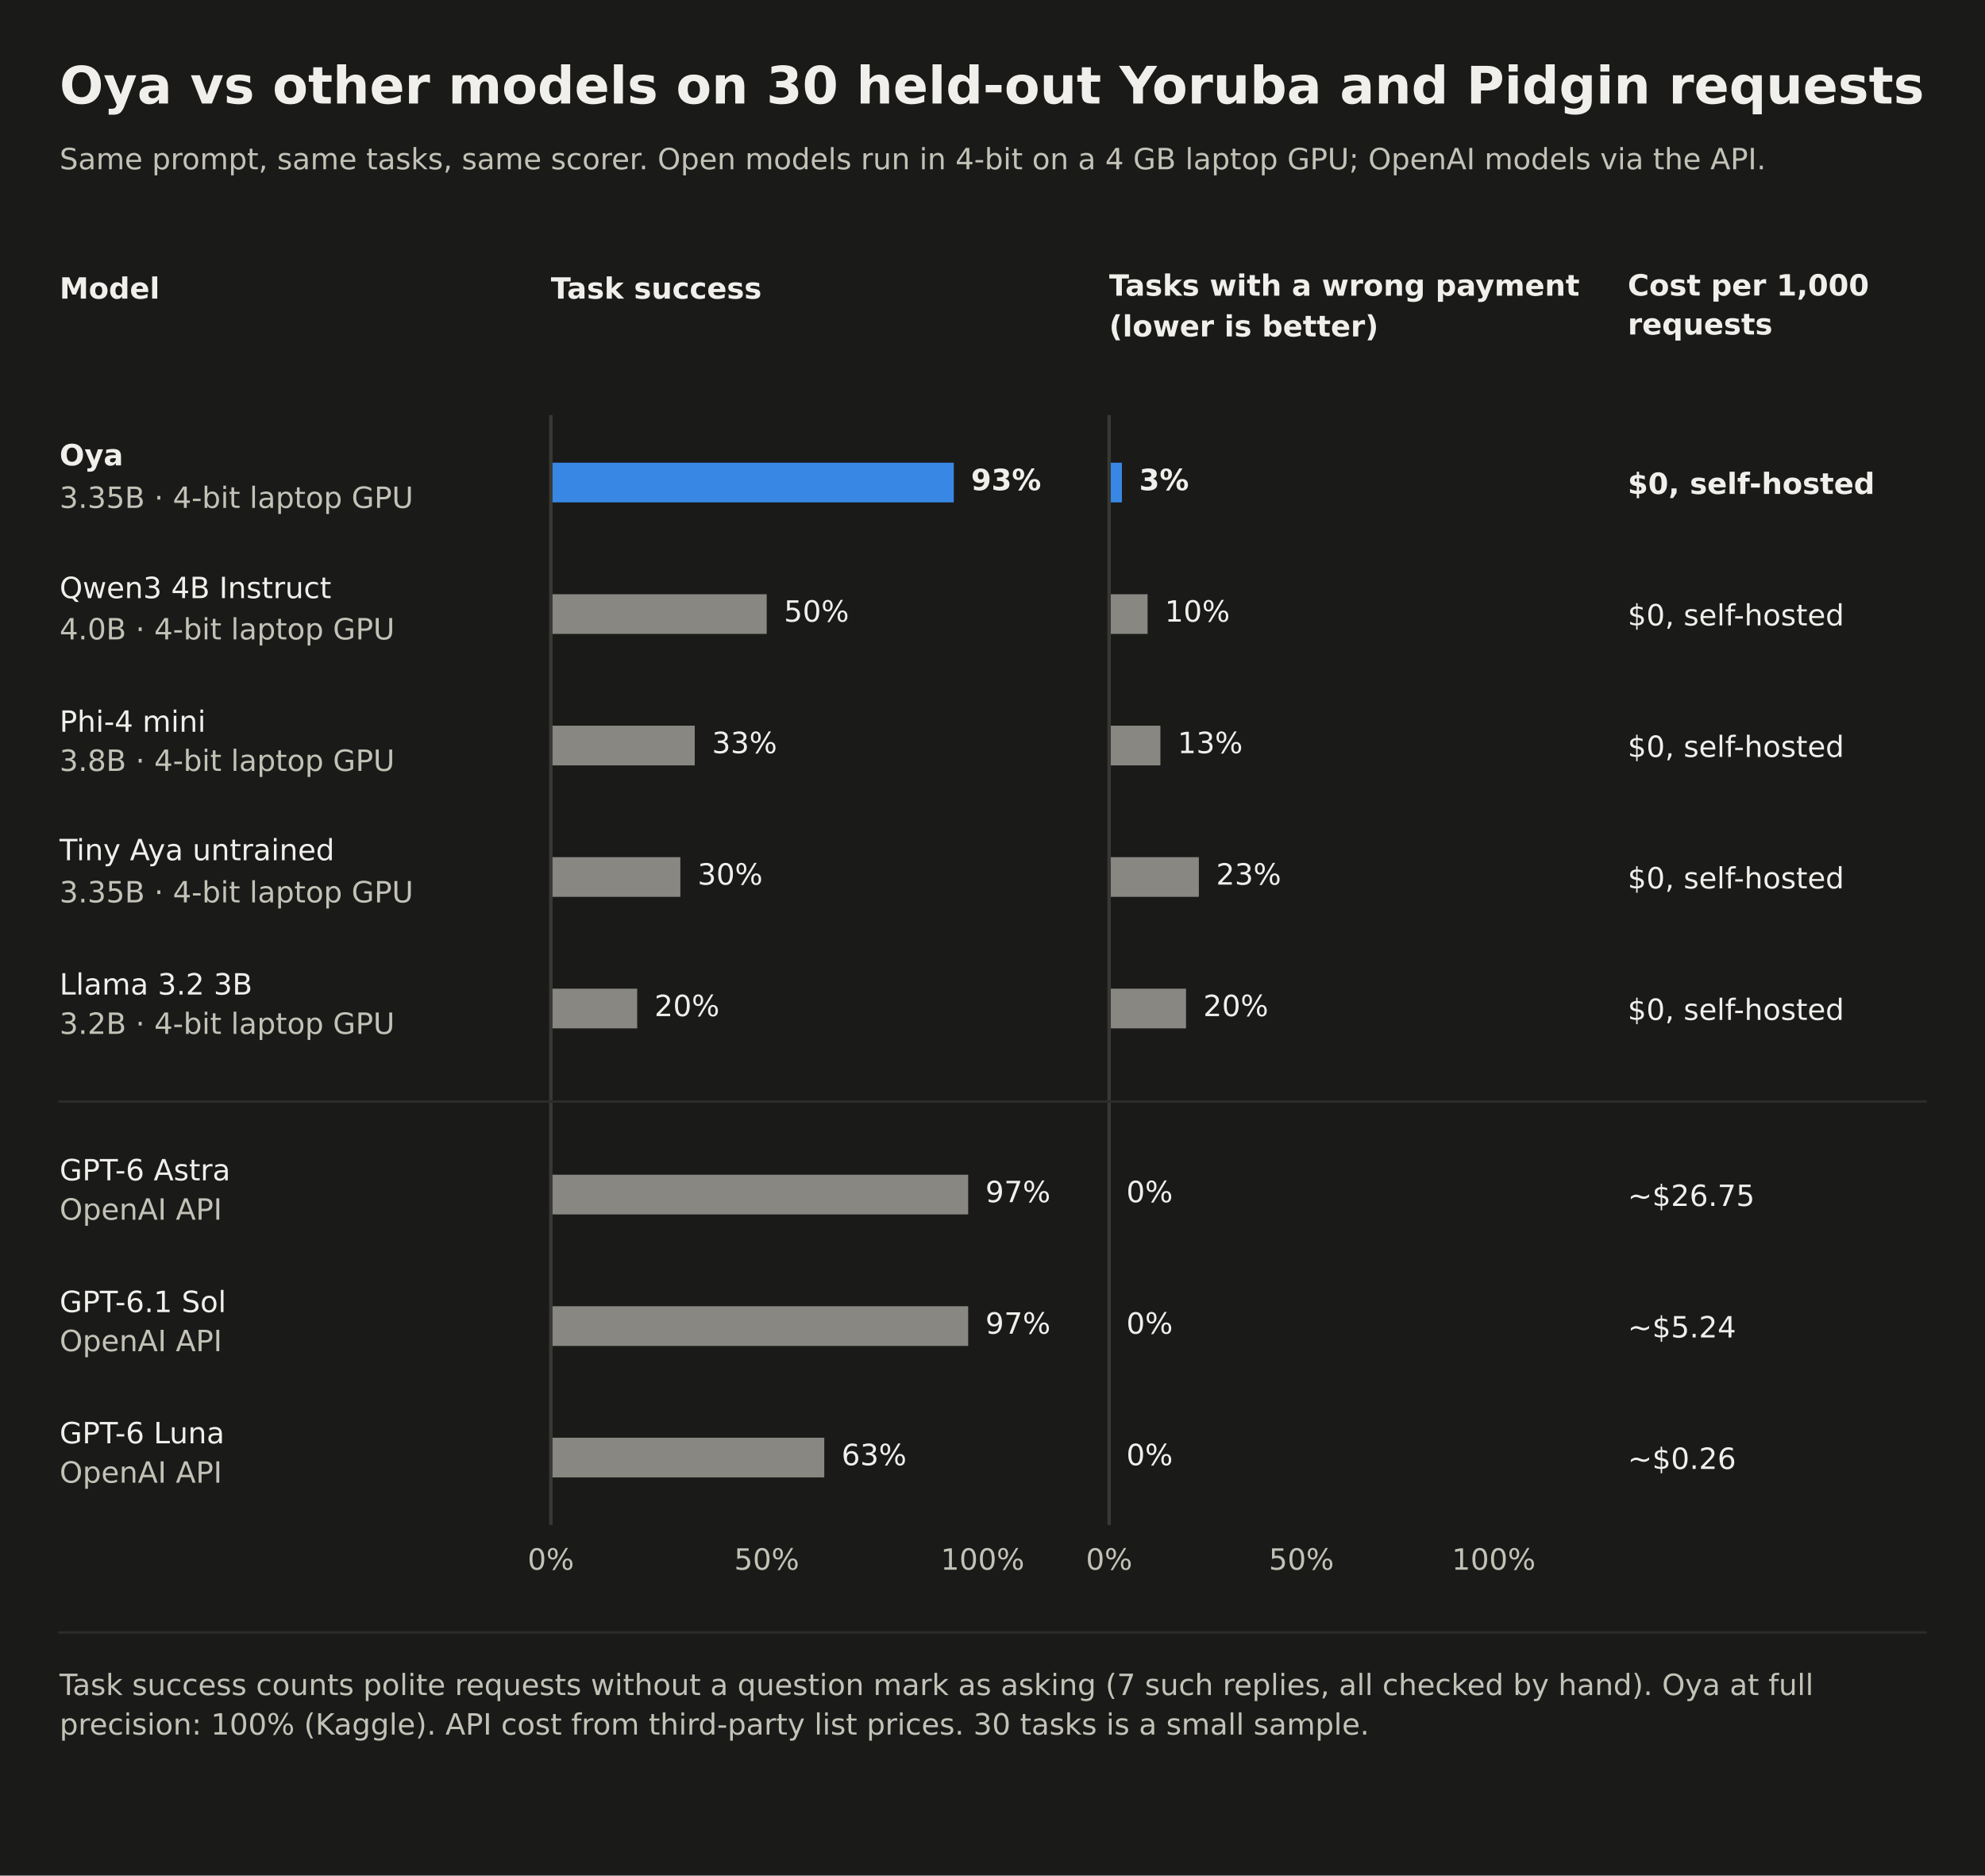
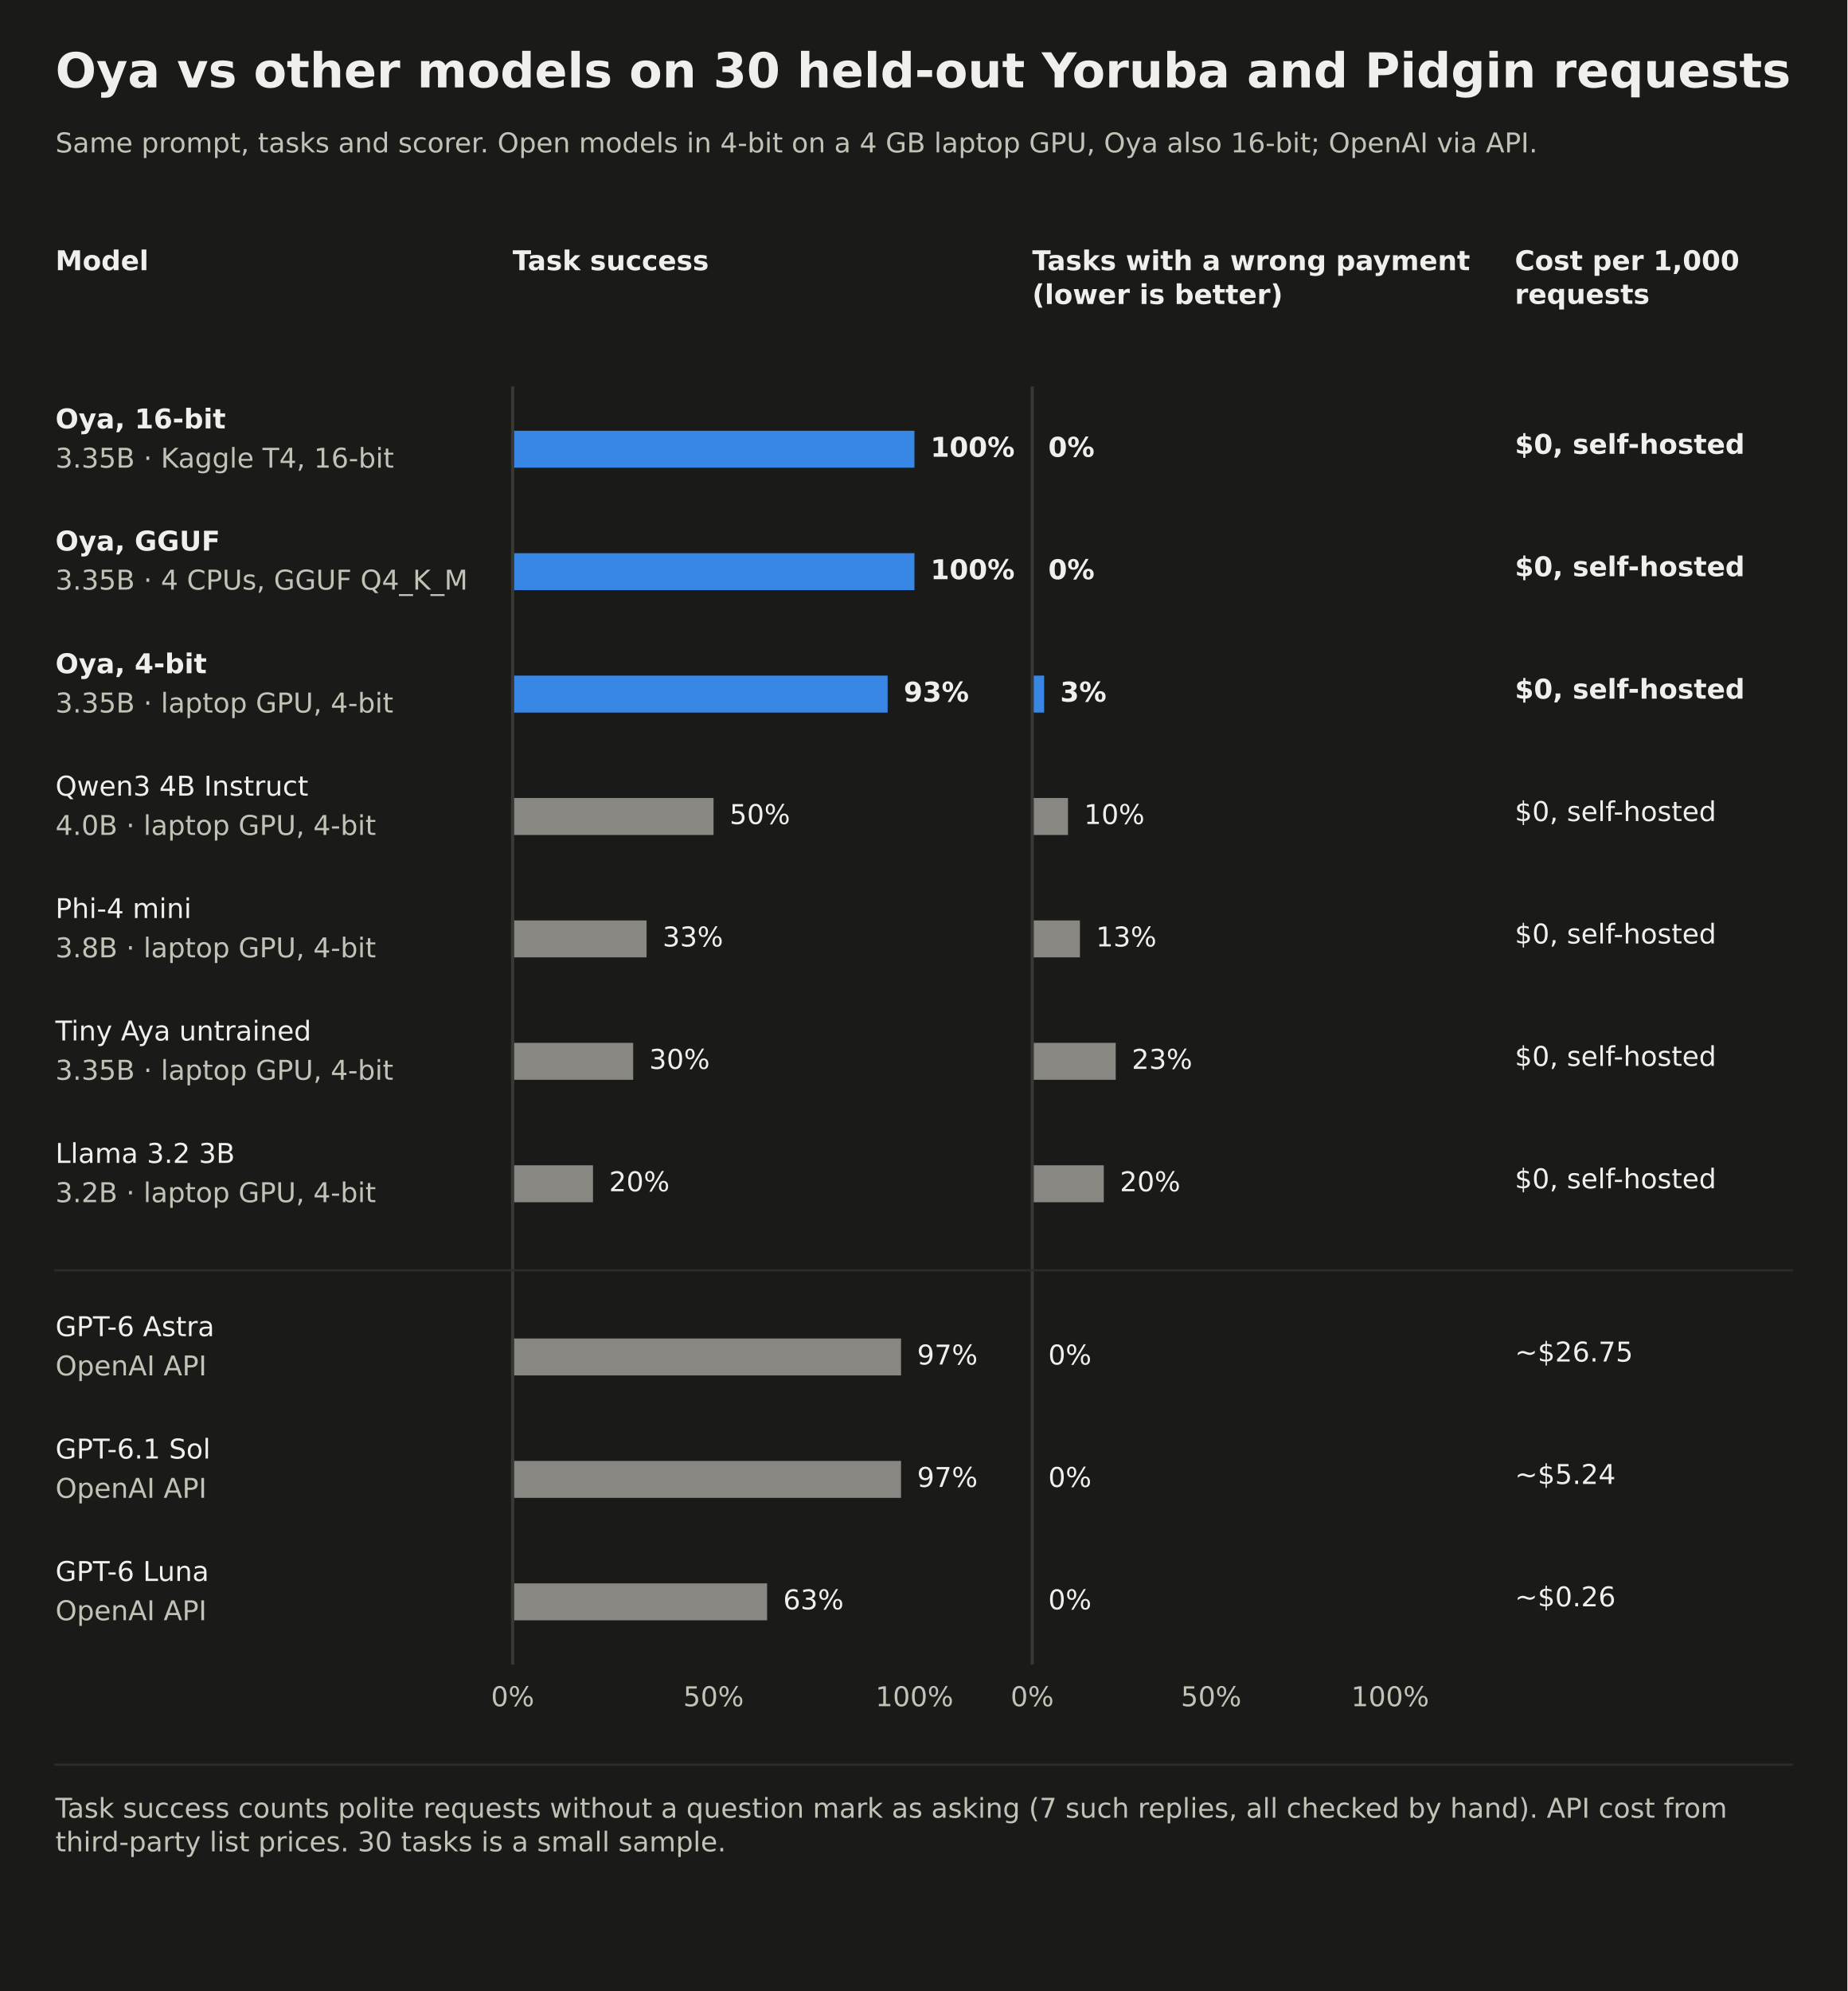
- <svg xmlns="http://www.w3.org/2000/svg" width="576pt" height="544.32pt" viewBox="0 0 576 544.32" version="1.1">
+ <svg xmlns="http://www.w3.org/2000/svg" width="576pt" height="620.64pt" viewBox="0 0 576 620.64" version="1.1">
  <defs>
    <style type="text/css">*{stroke-linejoin: round; stroke-linecap: butt}</style>
  </defs>
  <g id="figure_1">
    <g id="patch_1">
-       <path d="M 0 544.32  L 576 544.32  L 576 0  L 0 0  z " style="fill: #1a1a19" />
+       <path d="M 0 620.64  L 576 620.64  L 576 0  L 0 0  z " style="fill: #1a1a19" />
    </g>
    <g id="axes_1">
      <g id="patch_2">
-         <path d="M 159.84 442.08  L 285.12 442.08  L 285.12 120.96  L 159.84 120.96  z " style="fill: #1a1a19" />
+         <path d="M 159.84 518.4  L 285.12 518.4  L 285.12 120.96  L 159.84 120.96  z " style="fill: #1a1a19" />
      </g>
      <g id="matplotlib.axis_1">
        <g id="xtick_1">
          <g id="line2d_1" />
          <g id="text_1">
-             <text style="font-size: 8.5px; font-family: 'DejaVu Sans'; text-anchor: middle; fill: #c3c2b7" x="159.84" y="455.538" transform="rotate(-0 159.84 455.538)">0%</text>
+             <text style="font-size: 8.5px; font-family: 'DejaVu Sans'; text-anchor: middle; fill: #c3c2b7" x="159.84" y="531.859" transform="rotate(-0 159.84 531.8587)">0%</text>
          </g>
        </g>
        <g id="xtick_2">
          <g id="line2d_2" />
          <g id="text_2">
-             <text style="font-size: 8.5px; font-family: 'DejaVu Sans'; text-anchor: middle; fill: #c3c2b7" x="222.48" y="455.538" transform="rotate(-0 222.48 455.538)">50%</text>
+             <text style="font-size: 8.5px; font-family: 'DejaVu Sans'; text-anchor: middle; fill: #c3c2b7" x="222.48" y="531.859" transform="rotate(-0 222.48 531.8587)">50%</text>
          </g>
        </g>
        <g id="xtick_3">
          <g id="line2d_3" />
          <g id="text_3">
-             <text style="font-size: 8.5px; font-family: 'DejaVu Sans'; text-anchor: middle; fill: #c3c2b7" x="285.12" y="455.538" transform="rotate(-0 285.12 455.538)">100%</text>
+             <text style="font-size: 8.5px; font-family: 'DejaVu Sans'; text-anchor: middle; fill: #c3c2b7" x="285.12" y="531.859" transform="rotate(-0 285.12 531.8587)">100%</text>
          </g>
        </g>
      </g>
      <g id="matplotlib.axis_2" />
      <g id="patch_3">
-         <path d="M 159.84 134.28  L 276.768 134.28  L 276.768 145.8  L 159.84 145.8  z " clip-path="url(#p529f5c0569)" style="fill: #3987e5" />
+         <path d="M 159.84 134.28  L 285.12 134.28  L 285.12 145.8  L 159.84 145.8  z " clip-path="url(#p797c6ce56a)" style="fill: #3987e5" />
      </g>
      <g id="patch_4">
-         <path d="M 159.84 172.44  L 222.48 172.44  L 222.48 183.96  L 159.84 183.96  z " clip-path="url(#p529f5c0569)" style="fill: #898781" />
+         <path d="M 159.84 172.44  L 285.12 172.44  L 285.12 183.96  L 159.84 183.96  z " clip-path="url(#p797c6ce56a)" style="fill: #3987e5" />
      </g>
      <g id="patch_5">
-         <path d="M 159.84 210.6  L 201.6 210.6  L 201.6 222.12  L 159.84 222.12  z " clip-path="url(#p529f5c0569)" style="fill: #898781" />
+         <path d="M 159.84 210.6  L 276.768 210.6  L 276.768 222.12  L 159.84 222.12  z " clip-path="url(#p797c6ce56a)" style="fill: #3987e5" />
      </g>
      <g id="patch_6">
-         <path d="M 159.84 248.76  L 197.424 248.76  L 197.424 260.28  L 159.84 260.28  z " clip-path="url(#p529f5c0569)" style="fill: #898781" />
+         <path d="M 159.84 248.76  L 222.48 248.76  L 222.48 260.28  L 159.84 260.28  z " clip-path="url(#p797c6ce56a)" style="fill: #898781" />
      </g>
      <g id="patch_7">
-         <path d="M 159.84 286.92  L 184.896 286.92  L 184.896 298.44  L 159.84 298.44  z " clip-path="url(#p529f5c0569)" style="fill: #898781" />
+         <path d="M 159.84 286.92  L 201.6 286.92  L 201.6 298.44  L 159.84 298.44  z " clip-path="url(#p797c6ce56a)" style="fill: #898781" />
      </g>
      <g id="patch_8">
-         <path d="M 159.84 340.92  L 280.944 340.92  L 280.944 352.44  L 159.84 352.44  z " clip-path="url(#p529f5c0569)" style="fill: #898781" />
+         <path d="M 159.84 325.08  L 197.424 325.08  L 197.424 336.6  L 159.84 336.6  z " clip-path="url(#p797c6ce56a)" style="fill: #898781" />
      </g>
      <g id="patch_9">
-         <path d="M 159.84 379.08  L 280.944 379.08  L 280.944 390.6  L 159.84 390.6  z " clip-path="url(#p529f5c0569)" style="fill: #898781" />
+         <path d="M 159.84 363.24  L 184.896 363.24  L 184.896 374.76  L 159.84 374.76  z " clip-path="url(#p797c6ce56a)" style="fill: #898781" />
      </g>
      <g id="patch_10">
-         <path d="M 159.84 417.24  L 239.184 417.24  L 239.184 428.76  L 159.84 428.76  z " clip-path="url(#p529f5c0569)" style="fill: #898781" />
+         <path d="M 159.84 417.24  L 280.944 417.24  L 280.944 428.76  L 159.84 428.76  z " clip-path="url(#p797c6ce56a)" style="fill: #898781" />
+       </g>
+       <g id="patch_11">
+         <path d="M 159.84 455.4  L 280.944 455.4  L 280.944 466.92  L 159.84 466.92  z " clip-path="url(#p797c6ce56a)" style="fill: #898781" />
+       </g>
+       <g id="patch_12">
+         <path d="M 159.84 493.56  L 239.184 493.56  L 239.184 505.08  L 159.84 505.08  z " clip-path="url(#p797c6ce56a)" style="fill: #898781" />
      </g>
      <g id="line2d_4">
-         <path d="M 159.84 442.08  L 159.84 120.96  " style="fill: none; stroke: #383835; stroke-linecap: square" />
+         <path d="M 159.84 518.4  L 159.84 120.96  " style="fill: none; stroke: #383835; stroke-linecap: square" />
      </g>
      <g id="text_4">
-         <text style="font-weight: 700; font-size: 8.5px; font-family: 'DejaVu Sans'; text-anchor: start; fill: #f0efec" x="281.768" y="142.248" transform="rotate(-0 281.768 142.248)">93%</text>
+         <text style="font-weight: 700; font-size: 8.5px; font-family: 'DejaVu Sans'; text-anchor: start; fill: #f0efec" x="290.12" y="142.385" transform="rotate(-0 290.12 142.3855)">100%</text>
      </g>
      <g id="text_5">
-         <text style="font-size: 8.5px; font-family: 'DejaVu Sans'; text-anchor: start; fill: #f0efec" x="227.48" y="180.408" transform="rotate(-0 227.48 180.408)">50%</text>
+         <text style="font-weight: 700; font-size: 8.5px; font-family: 'DejaVu Sans'; text-anchor: start; fill: #f0efec" x="290.12" y="180.545" transform="rotate(-0 290.12 180.5455)">100%</text>
      </g>
      <g id="text_6">
-         <text style="font-size: 8.5px; font-family: 'DejaVu Sans'; text-anchor: start; fill: #f0efec" x="206.6" y="218.568" transform="rotate(-0 206.6 218.568)">33%</text>
+         <text style="font-weight: 700; font-size: 8.5px; font-family: 'DejaVu Sans'; text-anchor: start; fill: #f0efec" x="281.768" y="218.705" transform="rotate(-0 281.768 218.7055)">93%</text>
      </g>
      <g id="text_7">
-         <text style="font-size: 8.5px; font-family: 'DejaVu Sans'; text-anchor: start; fill: #f0efec" x="202.424" y="256.728" transform="rotate(-0 202.424 256.728)">30%</text>
+         <text style="font-size: 8.5px; font-family: 'DejaVu Sans'; text-anchor: start; fill: #f0efec" x="227.48" y="256.865" transform="rotate(-0 227.48 256.8655)">50%</text>
      </g>
      <g id="text_8">
-         <text style="font-size: 8.5px; font-family: 'DejaVu Sans'; text-anchor: start; fill: #f0efec" x="189.896" y="294.888" transform="rotate(-0 189.896 294.888)">20%</text>
+         <text style="font-size: 8.5px; font-family: 'DejaVu Sans'; text-anchor: start; fill: #f0efec" x="206.6" y="295.025" transform="rotate(-0 206.6 295.0255)">33%</text>
      </g>
      <g id="text_9">
-         <text style="font-size: 8.5px; font-family: 'DejaVu Sans'; text-anchor: start; fill: #f0efec" x="285.944" y="348.888" transform="rotate(-0 285.944 348.888)">97%</text>
+         <text style="font-size: 8.5px; font-family: 'DejaVu Sans'; text-anchor: start; fill: #f0efec" x="202.424" y="333.185" transform="rotate(-0 202.424 333.1855)">30%</text>
      </g>
      <g id="text_10">
-         <text style="font-size: 8.5px; font-family: 'DejaVu Sans'; text-anchor: start; fill: #f0efec" x="285.944" y="387.048" transform="rotate(-0 285.944 387.048)">97%</text>
+         <text style="font-size: 8.5px; font-family: 'DejaVu Sans'; text-anchor: start; fill: #f0efec" x="189.896" y="371.345" transform="rotate(-0 189.896 371.3455)">20%</text>
      </g>
      <g id="text_11">
-         <text style="font-size: 8.5px; font-family: 'DejaVu Sans'; text-anchor: start; fill: #f0efec" x="244.184" y="425.208" transform="rotate(-0 244.184 425.208)">63%</text>
+         <text style="font-size: 8.5px; font-family: 'DejaVu Sans'; text-anchor: start; fill: #f0efec" x="285.944" y="425.345" transform="rotate(-0 285.944 425.3455)">97%</text>
+       </g>
+       <g id="text_12">
+         <text style="font-size: 8.5px; font-family: 'DejaVu Sans'; text-anchor: start; fill: #f0efec" x="285.944" y="463.505" transform="rotate(-0 285.944 463.5055)">97%</text>
+       </g>
+       <g id="text_13">
+         <text style="font-size: 8.5px; font-family: 'DejaVu Sans'; text-anchor: start; fill: #f0efec" x="244.184" y="501.665" transform="rotate(-0 244.184 501.6655)">63%</text>
      </g>
    </g>
    <g id="axes_2">
-       <g id="patch_11">
-         <path d="M 321.84 442.08  L 433.44 442.08  L 433.44 120.96  L 321.84 120.96  z " style="fill: #1a1a19" />
+       <g id="patch_13">
+         <path d="M 321.84 518.4  L 433.44 518.4  L 433.44 120.96  L 321.84 120.96  z " style="fill: #1a1a19" />
      </g>
      <g id="matplotlib.axis_3">
        <g id="xtick_4">
          <g id="line2d_5" />
-           <g id="text_12">
-             <text style="font-size: 8.5px; font-family: 'DejaVu Sans'; text-anchor: middle; fill: #c3c2b7" x="321.84" y="455.538" transform="rotate(-0 321.84 455.538)">0%</text>
+           <g id="text_14">
+             <text style="font-size: 8.5px; font-family: 'DejaVu Sans'; text-anchor: middle; fill: #c3c2b7" x="321.84" y="531.859" transform="rotate(-0 321.84 531.8587)">0%</text>
          </g>
        </g>
        <g id="xtick_5">
          <g id="line2d_6" />
-           <g id="text_13">
-             <text style="font-size: 8.5px; font-family: 'DejaVu Sans'; text-anchor: middle; fill: #c3c2b7" x="377.64" y="455.538" transform="rotate(-0 377.64 455.538)">50%</text>
+           <g id="text_15">
+             <text style="font-size: 8.5px; font-family: 'DejaVu Sans'; text-anchor: middle; fill: #c3c2b7" x="377.64" y="531.859" transform="rotate(-0 377.64 531.8587)">50%</text>
          </g>
        </g>
        <g id="xtick_6">
          <g id="line2d_7" />
-           <g id="text_14">
-             <text style="font-size: 8.5px; font-family: 'DejaVu Sans'; text-anchor: middle; fill: #c3c2b7" x="433.44" y="455.538" transform="rotate(-0 433.44 455.538)">100%</text>
+           <g id="text_16">
+             <text style="font-size: 8.5px; font-family: 'DejaVu Sans'; text-anchor: middle; fill: #c3c2b7" x="433.44" y="531.859" transform="rotate(-0 433.44 531.8587)">100%</text>
          </g>
        </g>
      </g>
      <g id="matplotlib.axis_4" />
-       <g id="patch_12">
-         <path d="M 321.84 134.28  L 325.56 134.28  L 325.56 145.8  L 321.84 145.8  z " clip-path="url(#pa88d499f6d)" style="fill: #3987e5" />
-       </g>
-       <g id="patch_13">
-         <path d="M 321.84 172.44  L 333 172.44  L 333 183.96  L 321.84 183.96  z " clip-path="url(#pa88d499f6d)" style="fill: #898781" />
-       </g>
      <g id="patch_14">
-         <path d="M 321.84 210.6  L 336.72 210.6  L 336.72 222.12  L 321.84 222.12  z " clip-path="url(#pa88d499f6d)" style="fill: #898781" />
+         <path d="M 321.84 134.28  L 321.84 134.28  L 321.84 145.8  L 321.84 145.8  z " clip-path="url(#pd19185ff6f)" style="fill: #3987e5" />
      </g>
      <g id="patch_15">
-         <path d="M 321.84 248.76  L 347.88 248.76  L 347.88 260.28  L 321.84 260.28  z " clip-path="url(#pa88d499f6d)" style="fill: #898781" />
+         <path d="M 321.84 172.44  L 321.84 172.44  L 321.84 183.96  L 321.84 183.96  z " clip-path="url(#pd19185ff6f)" style="fill: #3987e5" />
      </g>
      <g id="patch_16">
-         <path d="M 321.84 286.92  L 344.16 286.92  L 344.16 298.44  L 321.84 298.44  z " clip-path="url(#pa88d499f6d)" style="fill: #898781" />
+         <path d="M 321.84 210.6  L 325.56 210.6  L 325.56 222.12  L 321.84 222.12  z " clip-path="url(#pd19185ff6f)" style="fill: #3987e5" />
      </g>
      <g id="patch_17">
-         <path d="M 321.84 340.92  L 321.84 340.92  L 321.84 352.44  L 321.84 352.44  z " clip-path="url(#pa88d499f6d)" style="fill: #898781" />
+         <path d="M 321.84 248.76  L 333 248.76  L 333 260.28  L 321.84 260.28  z " clip-path="url(#pd19185ff6f)" style="fill: #898781" />
      </g>
      <g id="patch_18">
-         <path d="M 321.84 379.08  L 321.84 379.08  L 321.84 390.6  L 321.84 390.6  z " clip-path="url(#pa88d499f6d)" style="fill: #898781" />
+         <path d="M 321.84 286.92  L 336.72 286.92  L 336.72 298.44  L 321.84 298.44  z " clip-path="url(#pd19185ff6f)" style="fill: #898781" />
      </g>
      <g id="patch_19">
-         <path d="M 321.84 417.24  L 321.84 417.24  L 321.84 428.76  L 321.84 428.76  z " clip-path="url(#pa88d499f6d)" style="fill: #898781" />
+         <path d="M 321.84 325.08  L 347.88 325.08  L 347.88 336.6  L 321.84 336.6  z " clip-path="url(#pd19185ff6f)" style="fill: #898781" />
+       </g>
+       <g id="patch_20">
+         <path d="M 321.84 363.24  L 344.16 363.24  L 344.16 374.76  L 321.84 374.76  z " clip-path="url(#pd19185ff6f)" style="fill: #898781" />
+       </g>
+       <g id="patch_21">
+         <path d="M 321.84 417.24  L 321.84 417.24  L 321.84 428.76  L 321.84 428.76  z " clip-path="url(#pd19185ff6f)" style="fill: #898781" />
+       </g>
+       <g id="patch_22">
+         <path d="M 321.84 455.4  L 321.84 455.4  L 321.84 466.92  L 321.84 466.92  z " clip-path="url(#pd19185ff6f)" style="fill: #898781" />
+       </g>
+       <g id="patch_23">
+         <path d="M 321.84 493.56  L 321.84 493.56  L 321.84 505.08  L 321.84 505.08  z " clip-path="url(#pd19185ff6f)" style="fill: #898781" />
      </g>
      <g id="line2d_8">
-         <path d="M 321.84 442.08  L 321.84 120.96  " style="fill: none; stroke: #383835; stroke-linecap: square" />
-       </g>
-       <g id="text_15">
-         <text style="font-weight: 700; font-size: 8.5px; font-family: 'DejaVu Sans'; text-anchor: start; fill: #f0efec" x="330.56" y="142.248" transform="rotate(-0 330.56 142.248)">3%</text>
-       </g>
-       <g id="text_16">
-         <text style="font-size: 8.5px; font-family: 'DejaVu Sans'; text-anchor: start; fill: #f0efec" x="338" y="180.408" transform="rotate(-0 338 180.408)">10%</text>
+         <path d="M 321.84 518.4  L 321.84 120.96  " style="fill: none; stroke: #383835; stroke-linecap: square" />
      </g>
      <g id="text_17">
-         <text style="font-size: 8.5px; font-family: 'DejaVu Sans'; text-anchor: start; fill: #f0efec" x="341.72" y="218.568" transform="rotate(-0 341.72 218.568)">13%</text>
+         <text style="font-weight: 700; font-size: 8.5px; font-family: 'DejaVu Sans'; text-anchor: start; fill: #f0efec" x="326.84" y="142.385" transform="rotate(-0 326.84 142.3855)">0%</text>
      </g>
      <g id="text_18">
-         <text style="font-size: 8.5px; font-family: 'DejaVu Sans'; text-anchor: start; fill: #f0efec" x="352.88" y="256.728" transform="rotate(-0 352.88 256.728)">23%</text>
+         <text style="font-weight: 700; font-size: 8.5px; font-family: 'DejaVu Sans'; text-anchor: start; fill: #f0efec" x="326.84" y="180.545" transform="rotate(-0 326.84 180.5455)">0%</text>
      </g>
      <g id="text_19">
-         <text style="font-size: 8.5px; font-family: 'DejaVu Sans'; text-anchor: start; fill: #f0efec" x="349.16" y="294.888" transform="rotate(-0 349.16 294.888)">20%</text>
+         <text style="font-weight: 700; font-size: 8.5px; font-family: 'DejaVu Sans'; text-anchor: start; fill: #f0efec" x="330.56" y="218.705" transform="rotate(-0 330.56 218.7055)">3%</text>
      </g>
      <g id="text_20">
-         <text style="font-size: 8.5px; font-family: 'DejaVu Sans'; text-anchor: start; fill: #f0efec" x="326.84" y="348.888" transform="rotate(-0 326.84 348.888)">0%</text>
+         <text style="font-size: 8.5px; font-family: 'DejaVu Sans'; text-anchor: start; fill: #f0efec" x="338" y="256.865" transform="rotate(-0 338 256.8655)">10%</text>
      </g>
      <g id="text_21">
-         <text style="font-size: 8.5px; font-family: 'DejaVu Sans'; text-anchor: start; fill: #f0efec" x="326.84" y="387.048" transform="rotate(-0 326.84 387.048)">0%</text>
+         <text style="font-size: 8.5px; font-family: 'DejaVu Sans'; text-anchor: start; fill: #f0efec" x="341.72" y="295.025" transform="rotate(-0 341.72 295.0255)">13%</text>
      </g>
      <g id="text_22">
-         <text style="font-size: 8.5px; font-family: 'DejaVu Sans'; text-anchor: start; fill: #f0efec" x="326.84" y="425.208" transform="rotate(-0 326.84 425.208)">0%</text>
+         <text style="font-size: 8.5px; font-family: 'DejaVu Sans'; text-anchor: start; fill: #f0efec" x="352.88" y="333.185" transform="rotate(-0 352.88 333.1855)">23%</text>
+       </g>
+       <g id="text_23">
+         <text style="font-size: 8.5px; font-family: 'DejaVu Sans'; text-anchor: start; fill: #f0efec" x="349.16" y="371.345" transform="rotate(-0 349.16 371.3455)">20%</text>
+       </g>
+       <g id="text_24">
+         <text style="font-size: 8.5px; font-family: 'DejaVu Sans'; text-anchor: start; fill: #f0efec" x="326.84" y="425.345" transform="rotate(-0 326.84 425.3455)">0%</text>
+       </g>
+       <g id="text_25">
+         <text style="font-size: 8.5px; font-family: 'DejaVu Sans'; text-anchor: start; fill: #f0efec" x="326.84" y="463.505" transform="rotate(-0 326.84 463.5055)">0%</text>
+       </g>
+       <g id="text_26">
+         <text style="font-size: 8.5px; font-family: 'DejaVu Sans'; text-anchor: start; fill: #f0efec" x="326.84" y="501.665" transform="rotate(-0 326.84 501.6655)">0%</text>
      </g>
    </g>
    <g id="line2d_9">
-       <path d="M 17.28 319.68  L 558.72 319.68  " style="fill: none; stroke: #2c2c2a; stroke-width: 0.7; stroke-linecap: square" />
+       <path d="M 17.28 396  L 558.72 396  " style="fill: none; stroke: #2c2c2a; stroke-width: 0.7; stroke-linecap: square" />
    </g>
    <g id="line2d_10">
-       <path d="M 17.28 473.76  L 558.72 473.76  " style="fill: none; stroke: #2c2c2a; stroke-width: 0.7; stroke-linecap: square" />
-     </g>
-     <g id="text_23">
-       <text style="font-weight: 700; font-size: 15px; font-family: 'DejaVu Sans'; text-anchor: start; fill: #f0efec" x="17.28" y="30.045" transform="rotate(-0 17.28 30.04547)">Oya vs other models on 30 held-out Yoruba and Pidgin requests</text>
-     </g>
-     <g id="text_24">
-       <text style="font-size: 8.5px; font-family: 'DejaVu Sans'; text-anchor: start; fill: #c3c2b7" x="17.28" y="49.123" transform="rotate(-0 17.28 49.12297)">Same prompt, same tasks, same scorer. Open models run in 4-bit on a 4 GB laptop GPU; OpenAI models via the API.</text>
-     </g>
-     <g id="text_25">
-       <text style="font-weight: 700; font-size: 8.5px; font-family: 'DejaVu Sans'; text-anchor: start; fill: #f0efec" x="17.28" y="86.666" transform="rotate(-0 17.28 86.66641)">Model</text>
-     </g>
-     <g id="text_26">
-       <text style="font-weight: 700; font-size: 8.5px; font-family: 'DejaVu Sans'; text-anchor: start; fill: #f0efec" x="159.84" y="86.666" transform="rotate(-0 159.84 86.66641)">Task success</text>
+       <path d="M 17.28 550.08  L 558.72 550.08  " style="fill: none; stroke: #2c2c2a; stroke-width: 0.7; stroke-linecap: square" />
    </g>
    <g id="text_27">
-       <text style="font-weight: 700; font-size: 8.5px; font-family: 'DejaVu Sans'; fill: #f0efec" transform="translate(321.84 85.80977)">Tasks with a wrong payment</text>
-       <text style="font-weight: 700; font-size: 8.5px; font-family: 'DejaVu Sans'; fill: #f0efec" transform="translate(321.84 97.64137)">(lower is better)</text>
+       <text style="font-weight: 700; font-size: 15px; font-family: 'DejaVu Sans'; text-anchor: start; fill: #f0efec" x="17.28" y="27.238" transform="rotate(-0 17.28 27.23766)">Oya vs other models on 30 held-out Yoruba and Pidgin requests</text>
    </g>
    <g id="text_28">
-       <text style="font-weight: 700; font-size: 8.5px; font-family: 'DejaVu Sans'; fill: #f0efec" transform="translate(472.32 85.76793)">Cost per 1,000</text>
-       <text style="font-weight: 700; font-size: 8.5px; font-family: 'DejaVu Sans'; fill: #f0efec" transform="translate(472.32 97.07293)">requests</text>
+       <text style="font-size: 8.5px; font-family: 'DejaVu Sans'; text-anchor: start; fill: #c3c2b7" x="17.28" y="47.499" transform="rotate(-0 17.28 47.49867)">Same prompt, tasks and scorer. Open models in 4-bit on a 4 GB laptop GPU, Oya also 16-bit; OpenAI via API.</text>
    </g>
    <g id="text_29">
-       <text style="font-weight: 700; font-size: 8.5px; font-family: 'DejaVu Sans'; text-anchor: start; fill: #f0efec" x="17.28" y="135.055" transform="rotate(-0 17.28 135.0547)">Oya</text>
+       <text style="font-weight: 700; font-size: 8.5px; font-family: 'DejaVu Sans'; text-anchor: start; fill: #f0efec" x="17.28" y="84.219" transform="rotate(-0 17.28 84.21867)">Model</text>
    </g>
    <g id="text_30">
-       <text style="font-size: 8.5px; font-family: 'DejaVu Sans'; text-anchor: start; fill: #c3c2b7" x="17.28" y="147.403" transform="rotate(-0 17.28 147.403)">3.35B · 4-bit laptop GPU</text>
+       <text style="font-weight: 700; font-size: 8.5px; font-family: 'DejaVu Sans'; text-anchor: start; fill: #f0efec" x="159.84" y="84.219" transform="rotate(-0 159.84 84.21867)">Task success</text>
    </g>
    <g id="text_31">
-       <text style="font-weight: 700; font-size: 8.5px; font-family: 'DejaVu Sans'; text-anchor: start; fill: #f0efec" x="472.32" y="143.342" transform="rotate(-0 472.32 143.342)">$0, self-hosted</text>
+       <text style="font-weight: 700; font-size: 8.5px; font-family: 'DejaVu Sans'; fill: #f0efec" transform="translate(321.84 84.21867)">Tasks with a wrong payment</text>
+       <text style="font-weight: 700; font-size: 8.5px; font-family: 'DejaVu Sans'; fill: #f0efec" transform="translate(321.84 94.77202)">(lower is better)</text>
    </g>
    <g id="text_32">
-       <text style="font-size: 8.5px; font-family: 'DejaVu Sans'; text-anchor: start; fill: #f0efec" x="17.28" y="173.584" transform="rotate(-0 17.28 173.5839)">Qwen3 4B Instruct</text>
+       <text style="font-weight: 700; font-size: 8.5px; font-family: 'DejaVu Sans'; fill: #f0efec" transform="translate(472.32 84.21867)">Cost per 1,000</text>
+       <text style="font-weight: 700; font-size: 8.5px; font-family: 'DejaVu Sans'; fill: #f0efec" transform="translate(472.32 94.70561)">requests</text>
    </g>
    <g id="text_33">
-       <text style="font-size: 8.5px; font-family: 'DejaVu Sans'; text-anchor: start; fill: #c3c2b7" x="17.28" y="185.563" transform="rotate(-0 17.28 185.563)">4.0B · 4-bit laptop GPU</text>
+       <text style="font-weight: 700; font-size: 8.5px; font-family: 'DejaVu Sans'; text-anchor: start; fill: #f0efec" x="17.28" y="133.539" transform="rotate(-0 17.28 133.5387)">Oya, 16-bit</text>
    </g>
    <g id="text_34">
-       <text style="font-size: 8.5px; font-family: 'DejaVu Sans'; text-anchor: start; fill: #f0efec" x="472.32" y="181.502" transform="rotate(-0 472.32 181.502)">$0, self-hosted</text>
+       <text style="font-size: 8.5px; font-family: 'DejaVu Sans'; text-anchor: start; fill: #c3c2b7" x="17.28" y="145.779" transform="rotate(-0 17.28 145.7787)">3.35B · Kaggle T4, 16-bit</text>
    </g>
    <g id="text_35">
-       <text style="font-size: 8.5px; font-family: 'DejaVu Sans'; text-anchor: start; fill: #f0efec" x="17.28" y="212.367" transform="rotate(-0 17.28 212.3668)">Phi-4 mini</text>
+       <text style="font-weight: 700; font-size: 8.5px; font-family: 'DejaVu Sans'; text-anchor: start; fill: #f0efec" x="472.32" y="141.459" transform="rotate(-0 472.32 141.4587)">$0, self-hosted</text>
    </g>
    <g id="text_36">
-       <text style="font-size: 8.5px; font-family: 'DejaVu Sans'; text-anchor: start; fill: #c3c2b7" x="17.28" y="223.723" transform="rotate(-0 17.28 223.723)">3.8B · 4-bit laptop GPU</text>
+       <text style="font-weight: 700; font-size: 8.5px; font-family: 'DejaVu Sans'; text-anchor: start; fill: #f0efec" x="17.28" y="171.632" transform="rotate(-0 17.28 171.6323)">Oya, GGUF</text>
    </g>
    <g id="text_37">
-       <text style="font-size: 8.5px; font-family: 'DejaVu Sans'; text-anchor: start; fill: #f0efec" x="472.32" y="219.662" transform="rotate(-0 472.32 219.662)">$0, self-hosted</text>
+       <text style="font-size: 8.5px; font-family: 'DejaVu Sans'; text-anchor: start; fill: #c3c2b7" x="17.28" y="183.789" transform="rotate(-0 17.28 183.7886)">3.35B · 4 CPUs, GGUF Q4_K_M</text>
    </g>
    <g id="text_38">
-       <text style="font-size: 8.5px; font-family: 'DejaVu Sans'; text-anchor: start; fill: #f0efec" x="17.28" y="249.643" transform="rotate(-0 17.28 249.643)">Tiny Aya untrained</text>
+       <text style="font-weight: 700; font-size: 8.5px; font-family: 'DejaVu Sans'; text-anchor: start; fill: #f0efec" x="472.32" y="179.619" transform="rotate(-0 472.32 179.6187)">$0, self-hosted</text>
    </g>
    <g id="text_39">
-       <text style="font-size: 8.5px; font-family: 'DejaVu Sans'; text-anchor: start; fill: #c3c2b7" x="17.28" y="261.883" transform="rotate(-0 17.28 261.883)">3.35B · 4-bit laptop GPU</text>
+       <text style="font-weight: 700; font-size: 8.5px; font-family: 'DejaVu Sans'; text-anchor: start; fill: #f0efec" x="17.28" y="209.859" transform="rotate(-0 17.28 209.8587)">Oya, 4-bit</text>
    </g>
    <g id="text_40">
-       <text style="font-size: 8.5px; font-family: 'DejaVu Sans'; text-anchor: start; fill: #f0efec" x="472.32" y="257.822" transform="rotate(-0 472.32 257.822)">$0, self-hosted</text>
+       <text style="font-size: 8.5px; font-family: 'DejaVu Sans'; text-anchor: start; fill: #c3c2b7" x="17.28" y="222.099" transform="rotate(-0 17.28 222.0987)">3.35B · laptop GPU, 4-bit</text>
    </g>
    <g id="text_41">
-       <text style="font-size: 8.5px; font-family: 'DejaVu Sans'; text-anchor: start; fill: #f0efec" x="17.28" y="288.626" transform="rotate(-0 17.28 288.6264)">Llama 3.2 3B</text>
+       <text style="font-weight: 700; font-size: 8.5px; font-family: 'DejaVu Sans'; text-anchor: start; fill: #f0efec" x="472.32" y="217.779" transform="rotate(-0 472.32 217.7787)">$0, self-hosted</text>
    </g>
    <g id="text_42">
-       <text style="font-size: 8.5px; font-family: 'DejaVu Sans'; text-anchor: start; fill: #c3c2b7" x="17.28" y="300.043" transform="rotate(-0 17.28 300.043)">3.2B · 4-bit laptop GPU</text>
+       <text style="font-size: 8.5px; font-family: 'DejaVu Sans'; text-anchor: start; fill: #f0efec" x="17.28" y="248.019" transform="rotate(-0 17.28 248.0187)">Qwen3 4B Instruct</text>
    </g>
    <g id="text_43">
-       <text style="font-size: 8.5px; font-family: 'DejaVu Sans'; text-anchor: start; fill: #f0efec" x="472.32" y="295.982" transform="rotate(-0 472.32 295.982)">$0, self-hosted</text>
+       <text style="font-size: 8.5px; font-family: 'DejaVu Sans'; text-anchor: start; fill: #c3c2b7" x="17.28" y="260.259" transform="rotate(-0 17.28 260.2587)">4.0B · laptop GPU, 4-bit</text>
    </g>
    <g id="text_44">
-       <text style="font-size: 8.5px; font-family: 'DejaVu Sans'; text-anchor: start; fill: #f0efec" x="17.28" y="342.551" transform="rotate(-0 17.28 342.5514)">GPT-6 Astra</text>
+       <text style="font-size: 8.5px; font-family: 'DejaVu Sans'; text-anchor: start; fill: #f0efec" x="472.32" y="255.939" transform="rotate(-0 472.32 255.9387)">$0, self-hosted</text>
    </g>
    <g id="text_45">
-       <text style="font-size: 8.5px; font-family: 'DejaVu Sans'; text-anchor: start; fill: #c3c2b7" x="17.28" y="353.968" transform="rotate(-0 17.28 353.9679)">OpenAI API</text>
+       <text style="font-size: 8.5px; font-family: 'DejaVu Sans'; text-anchor: start; fill: #f0efec" x="17.28" y="286.179" transform="rotate(-0 17.28 286.1787)">Phi-4 mini</text>
    </g>
    <g id="text_46">
-       <text style="font-size: 8.5px; font-family: 'DejaVu Sans'; text-anchor: start; fill: #f0efec" x="472.32" y="349.982" transform="rotate(-0 472.32 349.982)">~$26.75</text>
+       <text style="font-size: 8.5px; font-family: 'DejaVu Sans'; text-anchor: start; fill: #c3c2b7" x="17.28" y="298.419" transform="rotate(-0 17.28 298.4187)">3.8B · laptop GPU, 4-bit</text>
    </g>
    <g id="text_47">
-       <text style="font-size: 8.5px; font-family: 'DejaVu Sans'; text-anchor: start; fill: #f0efec" x="17.28" y="380.786" transform="rotate(-0 17.28 380.7864)">GPT-6.1 Sol</text>
+       <text style="font-size: 8.5px; font-family: 'DejaVu Sans'; text-anchor: start; fill: #f0efec" x="472.32" y="294.099" transform="rotate(-0 472.32 294.0987)">$0, self-hosted</text>
    </g>
    <g id="text_48">
-       <text style="font-size: 8.5px; font-family: 'DejaVu Sans'; text-anchor: start; fill: #c3c2b7" x="17.28" y="392.128" transform="rotate(-0 17.28 392.1279)">OpenAI API</text>
+       <text style="font-size: 8.5px; font-family: 'DejaVu Sans'; text-anchor: start; fill: #f0efec" x="17.28" y="324.339" transform="rotate(-0 17.28 324.3387)">Tiny Aya untrained</text>
    </g>
    <g id="text_49">
-       <text style="font-size: 8.5px; font-family: 'DejaVu Sans'; text-anchor: start; fill: #f0efec" x="472.32" y="388.142" transform="rotate(-0 472.32 388.142)">~$5.24</text>
+       <text style="font-size: 8.5px; font-family: 'DejaVu Sans'; text-anchor: start; fill: #c3c2b7" x="17.28" y="336.579" transform="rotate(-0 17.28 336.5787)">3.35B · laptop GPU, 4-bit</text>
    </g>
    <g id="text_50">
-       <text style="font-size: 8.5px; font-family: 'DejaVu Sans'; text-anchor: start; fill: #f0efec" x="17.28" y="418.871" transform="rotate(-0 17.28 418.8714)">GPT-6 Luna</text>
+       <text style="font-size: 8.5px; font-family: 'DejaVu Sans'; text-anchor: start; fill: #f0efec" x="472.32" y="332.259" transform="rotate(-0 472.32 332.2587)">$0, self-hosted</text>
    </g>
    <g id="text_51">
-       <text style="font-size: 8.5px; font-family: 'DejaVu Sans'; text-anchor: start; fill: #c3c2b7" x="17.28" y="430.288" transform="rotate(-0 17.28 430.2879)">OpenAI API</text>
+       <text style="font-size: 8.5px; font-family: 'DejaVu Sans'; text-anchor: start; fill: #f0efec" x="17.28" y="362.499" transform="rotate(-0 17.28 362.4987)">Llama 3.2 3B</text>
    </g>
    <g id="text_52">
-       <text style="font-size: 8.5px; font-family: 'DejaVu Sans'; text-anchor: start; fill: #f0efec" x="472.32" y="426.302" transform="rotate(-0 472.32 426.302)">~$0.26</text>
+       <text style="font-size: 8.5px; font-family: 'DejaVu Sans'; text-anchor: start; fill: #c3c2b7" x="17.28" y="374.739" transform="rotate(-0 17.28 374.7387)">3.2B · laptop GPU, 4-bit</text>
    </g>
    <g id="text_53">
-       <text style="font-size: 8.5px; font-family: 'DejaVu Sans'; fill: #c3c2b7" transform="translate(17.28 491.923)">Task success counts polite requests without a question mark as asking (7 such replies, all checked by hand). Oya at full</text>
-       <text style="font-size: 8.5px; font-family: 'DejaVu Sans'; fill: #c3c2b7" transform="translate(17.28 503.398)">precision: 100% (Kaggle). API cost from third-party list prices. 30 tasks is a small sample.</text>
+       <text style="font-size: 8.5px; font-family: 'DejaVu Sans'; text-anchor: start; fill: #f0efec" x="472.32" y="370.419" transform="rotate(-0 472.32 370.4187)">$0, self-hosted</text>
+     </g>
+     <g id="text_54">
+       <text style="font-size: 8.5px; font-family: 'DejaVu Sans'; text-anchor: start; fill: #f0efec" x="17.28" y="416.499" transform="rotate(-0 17.28 416.4987)">GPT-6 Astra</text>
+     </g>
+     <g id="text_55">
+       <text style="font-size: 8.5px; font-family: 'DejaVu Sans'; text-anchor: start; fill: #c3c2b7" x="17.28" y="428.739" transform="rotate(-0 17.28 428.7387)">OpenAI API</text>
+     </g>
+     <g id="text_56">
+       <text style="font-size: 8.5px; font-family: 'DejaVu Sans'; text-anchor: start; fill: #f0efec" x="472.32" y="424.419" transform="rotate(-0 472.32 424.4187)">~$26.75</text>
+     </g>
+     <g id="text_57">
+       <text style="font-size: 8.5px; font-family: 'DejaVu Sans'; text-anchor: start; fill: #f0efec" x="17.28" y="454.659" transform="rotate(-0 17.28 454.6587)">GPT-6.1 Sol</text>
+     </g>
+     <g id="text_58">
+       <text style="font-size: 8.5px; font-family: 'DejaVu Sans'; text-anchor: start; fill: #c3c2b7" x="17.28" y="466.899" transform="rotate(-0 17.28 466.8987)">OpenAI API</text>
+     </g>
+     <g id="text_59">
+       <text style="font-size: 8.5px; font-family: 'DejaVu Sans'; text-anchor: start; fill: #f0efec" x="472.32" y="462.579" transform="rotate(-0 472.32 462.5787)">~$5.24</text>
+     </g>
+     <g id="text_60">
+       <text style="font-size: 8.5px; font-family: 'DejaVu Sans'; text-anchor: start; fill: #f0efec" x="17.28" y="492.819" transform="rotate(-0 17.28 492.8187)">GPT-6 Luna</text>
+     </g>
+     <g id="text_61">
+       <text style="font-size: 8.5px; font-family: 'DejaVu Sans'; text-anchor: start; fill: #c3c2b7" x="17.28" y="505.059" transform="rotate(-0 17.28 505.0587)">OpenAI API</text>
+     </g>
+     <g id="text_62">
+       <text style="font-size: 8.5px; font-family: 'DejaVu Sans'; text-anchor: start; fill: #f0efec" x="472.32" y="500.739" transform="rotate(-0 472.32 500.7387)">~$0.26</text>
+     </g>
+     <g id="text_63">
+       <text style="font-size: 8.5px; font-family: 'DejaVu Sans'; fill: #c3c2b7" transform="translate(17.28 566.6187)">Task success counts polite requests without a question mark as asking (7 such replies, all checked by hand). API cost from</text>
+       <text style="font-size: 8.5px; font-family: 'DejaVu Sans'; fill: #c3c2b7" transform="translate(17.28 577.1056)">third-party list prices. 30 tasks is a small sample.</text>
    </g>
  </g>
  <defs>
-     <clipPath id="p529f5c0569">
-       <rect x="159.84" y="120.96" width="125.28" height="321.12" />
+     <clipPath id="p797c6ce56a">
+       <rect x="159.84" y="120.96" width="125.28" height="397.44" />
    </clipPath>
-     <clipPath id="pa88d499f6d">
-       <rect x="321.84" y="120.96" width="111.6" height="321.12" />
+     <clipPath id="pd19185ff6f">
+       <rect x="321.84" y="120.96" width="111.6" height="397.44" />
    </clipPath>
  </defs>
</svg>
